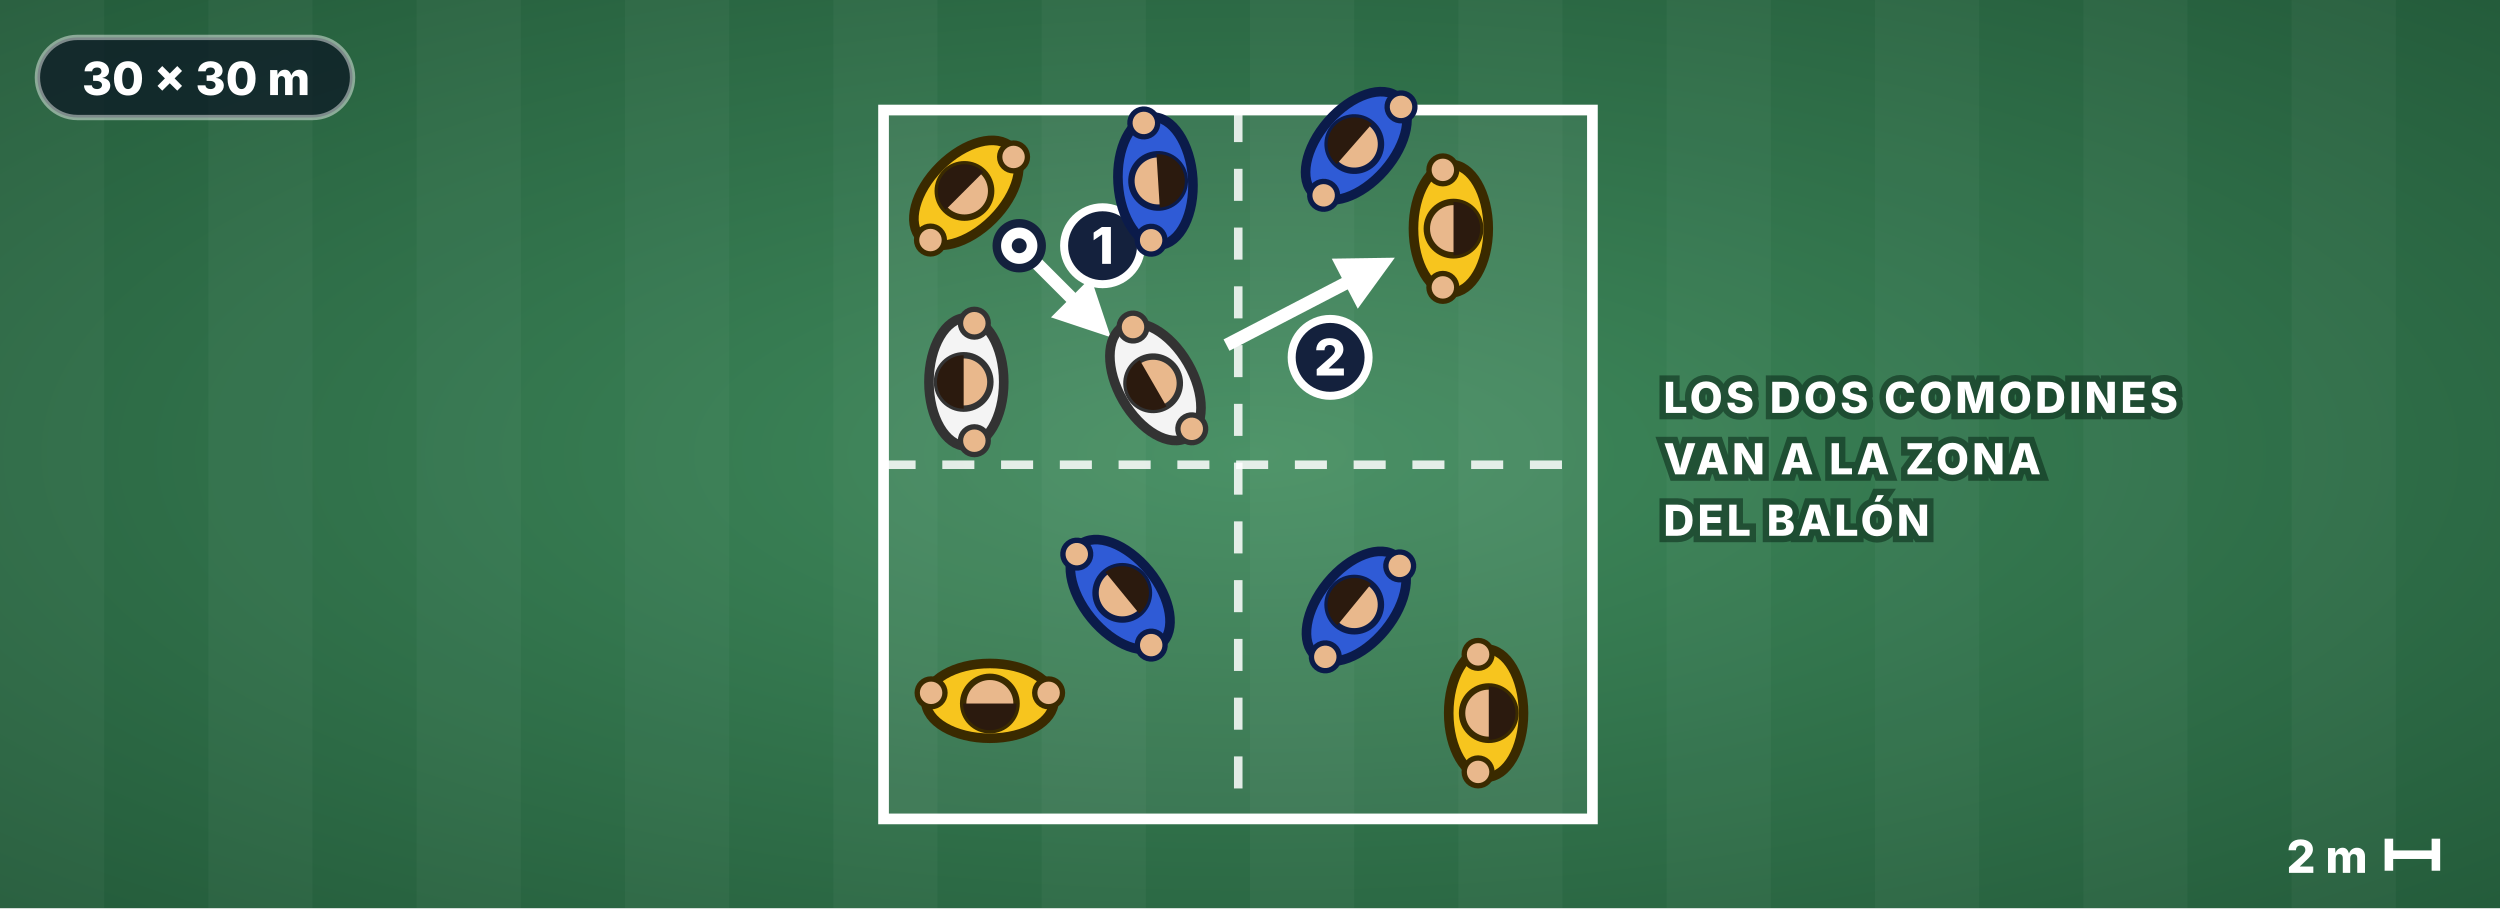
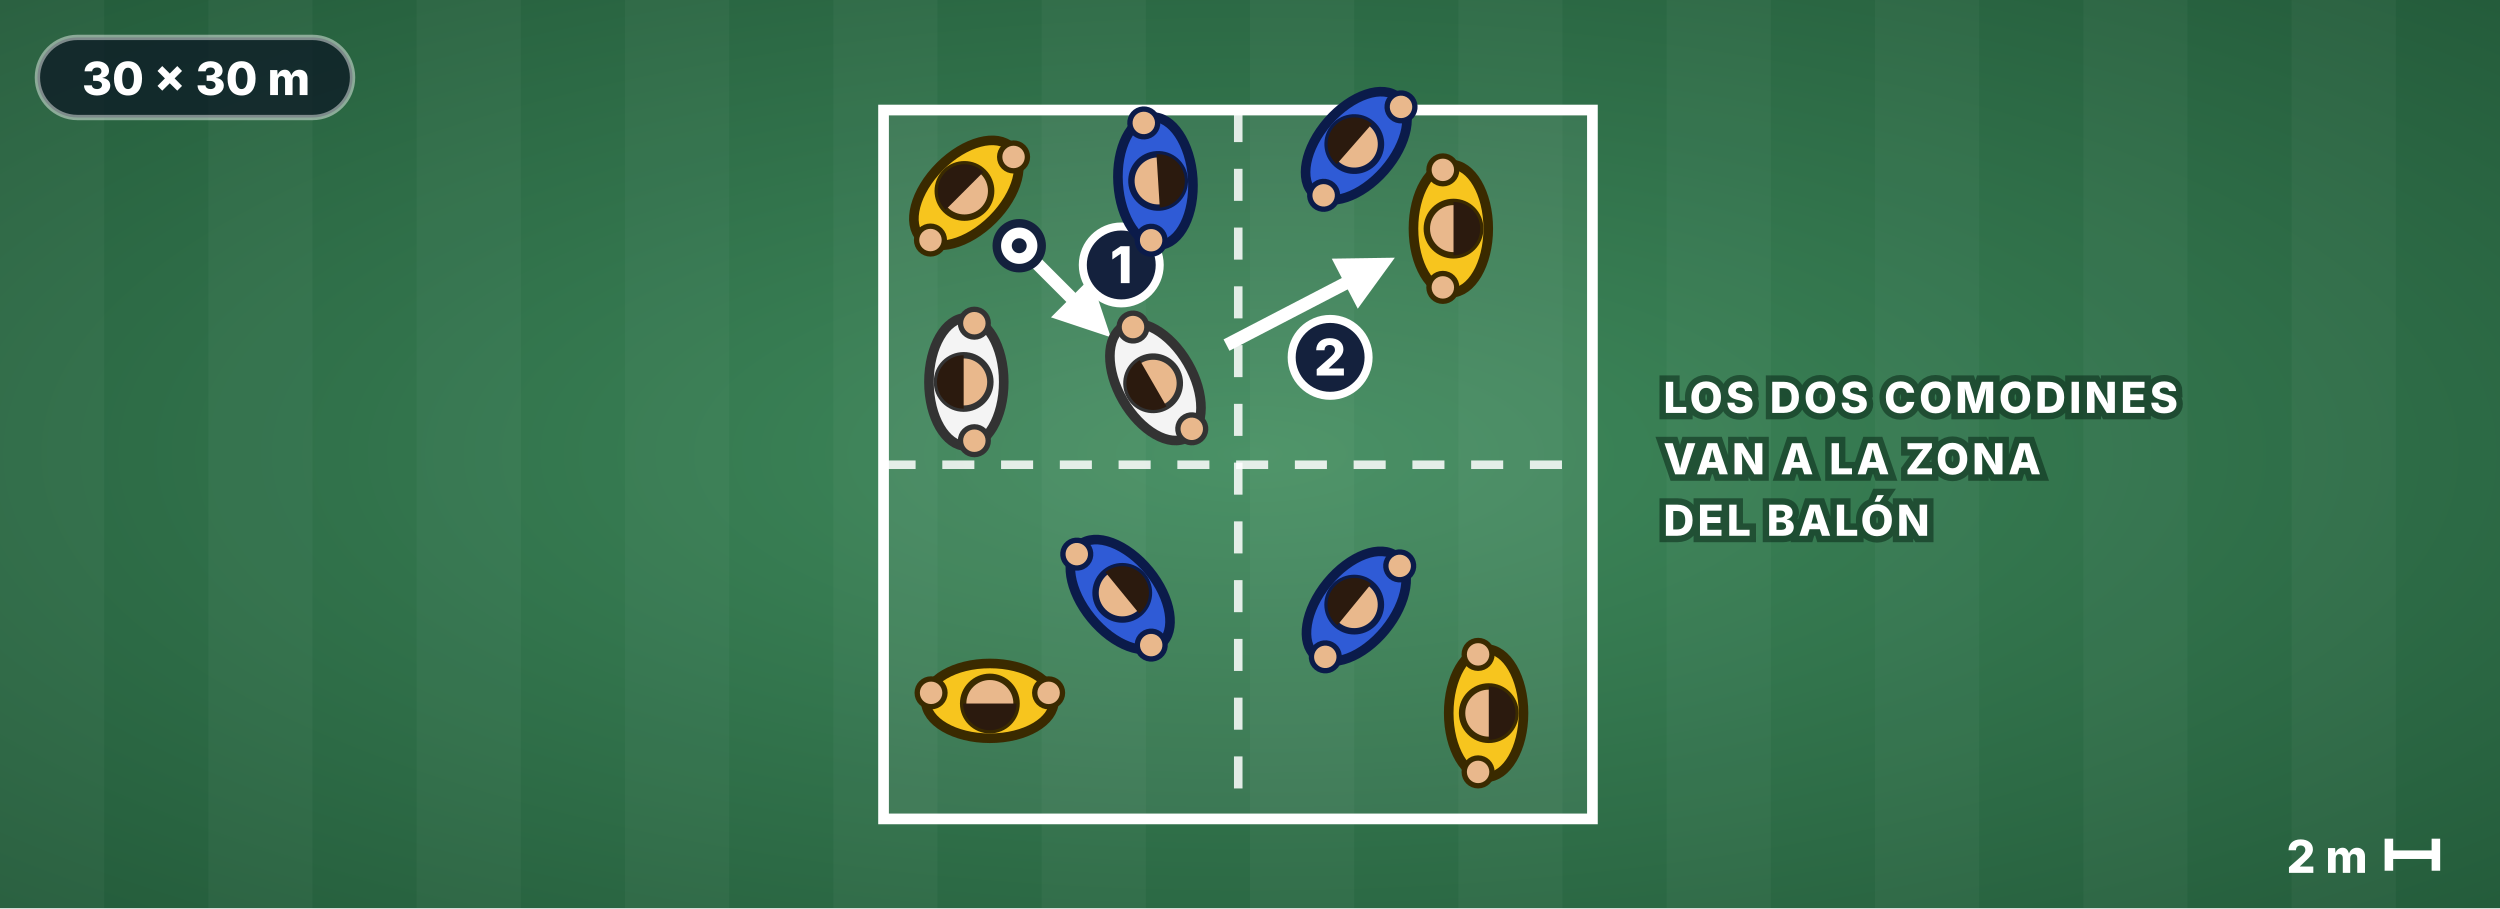
<svg xmlns="http://www.w3.org/2000/svg" viewBox="0 0 468 170" preserveAspectRatio="xMidYMid slice">
  <defs>
    <radialGradient id="g" cx="50%" cy="50%" r="70%">
      <stop offset="0" stop-color="#3f8a5c" />
      <stop offset="1" stop-color="#245c3b" />
    </radialGradient>
    <pattern id="hatch" width="6" height="6" patternUnits="userSpaceOnUse" patternTransform="rotate(45)">
      <rect width="6" height="6" fill="rgba(255,255,255,.10)" />
      <line x1="0" y1="0" x2="0" y2="6" stroke="rgba(255,255,255,.30)" stroke-width="1.6" />
    </pattern>
    <pattern id="net" width="3" height="3" patternUnits="userSpaceOnUse">
      <rect width="3" height="3" fill="rgba(255,255,255,.15)" />
      <path d="M0 0H3M0 0V3" stroke="rgba(255,255,255,.6)" stroke-width=".5" />
    </pattern>
    <marker id="ahW" viewBox="0 0 10 10" refX="7" refY="5" markerWidth="4.4" markerHeight="4.4" orient="auto">
      <path d="M0 0L10 5L0 10z" fill="#fff" />
    </marker>
    <marker id="ahB" viewBox="0 0 10 10" refX="7" refY="5" markerWidth="4.6" markerHeight="4.6" orient="auto">
      <path d="M0 0L10 5L0 10z" fill="#9fdcff" />
    </marker>
    <marker id="ahO" viewBox="0 0 10 10" refX="7" refY="5" markerWidth="4.4" markerHeight="4.4" orient="auto">
      <path d="M0 0L10 5L0 10z" fill="#ffb21e" />
    </marker>
  </defs>
  <rect width="468" height="170" fill="url(#g)" />
  <rect x="0.0" y="0" width="19.5" height="170" fill="rgba(255,255,255,.035)" />
  <rect x="39.0" y="0" width="19.5" height="170" fill="rgba(255,255,255,.035)" />
  <rect x="78.0" y="0" width="19.5" height="170" fill="rgba(255,255,255,.035)" />
  <rect x="117.0" y="0" width="19.5" height="170" fill="rgba(255,255,255,.035)" />
  <rect x="156.0" y="0" width="19.5" height="170" fill="rgba(255,255,255,.035)" />
  <rect x="195.0" y="0" width="19.5" height="170" fill="rgba(255,255,255,.035)" />
  <rect x="234.0" y="0" width="19.5" height="170" fill="rgba(255,255,255,.035)" />
  <rect x="273.0" y="0" width="19.5" height="170" fill="rgba(255,255,255,.035)" />
  <rect x="312.0" y="0" width="19.5" height="170" fill="rgba(255,255,255,.035)" />
  <rect x="351.0" y="0" width="19.5" height="170" fill="rgba(255,255,255,.035)" />
  <rect x="390.0" y="0" width="19.5" height="170" fill="rgba(255,255,255,.035)" />
  <rect x="429.0" y="0" width="19.5" height="170" fill="rgba(255,255,255,.035)" />
  <rect x="165.4" y="20.6" width="132.7" height="132.7" fill="rgba(255,255,255,.06)" stroke="#fff" stroke-width="2" />
  <line x1="231.8" y1="20.6" x2="231.8" y2="153.4" stroke="rgba(255,255,255,0.85)" stroke-width="1.6" stroke-dasharray="6 5" />
  <line x1="165.4" y1="87.0" x2="298.2" y2="87.0" stroke="rgba(255,255,255,0.85)" stroke-width="1.6" stroke-dasharray="6 5" />
  <line x1="191.5" y1="46.7" x2="205.7" y2="60.9" stroke="#fff" stroke-width="2.4" marker-end="url(#ahW)" />
  <line x1="229.6" y1="64.6" x2="258.3" y2="49.7" stroke="#fff" stroke-width="2.4" marker-end="url(#ahW)" />
  <g>
-     <circle cx="206.4" cy="46.0" r="7.2" fill="#14213d" stroke="#fff" stroke-width="1.5" />
-     <text x="206.4" y="49.4" text-anchor="middle" font-family="Inter" font-weight="800" font-size="9.5" fill="#fff">1</text>
+     <circle cx="209.9" cy="49.6" r="7.2" fill="#14213d" stroke="#fff" stroke-width="1.5" />
+     <text x="209.9" y="53.0" text-anchor="middle" font-family="Inter" font-weight="800" font-size="9.5" fill="#fff">1</text>
  </g>
  <g>
    <circle cx="249.0" cy="66.9" r="7.2" fill="#14213d" stroke="#fff" stroke-width="1.5" />
    <text x="249.0" y="70.3" text-anchor="middle" font-family="Inter" font-weight="800" font-size="9.5" fill="#fff">2</text>
  </g>
  <g transform="translate(180.9,36.1) rotate(135)">
    <ellipse cx="0" cy="0" rx="12" ry="7" fill="#f7c51e" stroke="#3a2a00" stroke-width="1.8" />
    <circle cx="-11" cy="-1.5" r="2.6" fill="#e9b88c" stroke="#3a2a00" stroke-width="1" />
    <circle cx="11" cy="-1.5" r="2.6" fill="#e9b88c" stroke="#3a2a00" stroke-width="1" />
    <circle cx="0" cy="0.5" r="5" fill="#e9b88c" stroke="#3a2a00" stroke-width="1.2" />
    <path d="M-5 0.5 A5 5 0 0 0 5 0.5 Z" fill="#2b1a0e" />
  </g>
  <circle cx="190.8" cy="46.0" r="4.2" fill="#fff" stroke="#14213d" stroke-width="1.6" />
  <circle cx="190.8" cy="46.0" r="1.4" fill="#14213d" />
  <g transform="translate(216.3,33.9) rotate(266.4237)">
    <ellipse cx="0" cy="0" rx="12" ry="7" fill="#2f5bd6" stroke="#0b1b4a" stroke-width="1.8" />
    <circle cx="-11" cy="-1.5" r="2.6" fill="#e9b88c" stroke="#0b1b4a" stroke-width="1" />
    <circle cx="11" cy="-1.5" r="2.6" fill="#e9b88c" stroke="#0b1b4a" stroke-width="1" />
    <circle cx="0" cy="0.5" r="5" fill="#e9b88c" stroke="#0b1b4a" stroke-width="1.2" />
    <path d="M-5 0.5 A5 5 0 0 0 5 0.5 Z" fill="#2b1a0e" />
  </g>
  <g transform="translate(216.3,71.5) rotate(60)">
    <ellipse cx="0" cy="0" rx="12" ry="7" fill="#f4f4f4" stroke="#333333" stroke-width="1.8" />
    <circle cx="-11" cy="-1.5" r="2.6" fill="#e9b88c" stroke="#333333" stroke-width="1" />
    <circle cx="11" cy="-1.5" r="2.6" fill="#e9b88c" stroke="#333333" stroke-width="1" />
    <circle cx="0" cy="0.5" r="5" fill="#e9b88c" stroke="#333333" stroke-width="1.2" />
    <path d="M-5 0.5 A5 5 0 0 0 5 0.5 Z" fill="#2b1a0e" />
  </g>
  <g transform="translate(180.9,71.5) rotate(90)">
    <ellipse cx="0" cy="0" rx="12" ry="7" fill="#f4f4f4" stroke="#333333" stroke-width="1.8" />
    <circle cx="-11" cy="-1.5" r="2.6" fill="#e9b88c" stroke="#333333" stroke-width="1" />
    <circle cx="11" cy="-1.5" r="2.6" fill="#e9b88c" stroke="#333333" stroke-width="1" />
    <circle cx="0" cy="0.5" r="5" fill="#e9b88c" stroke="#333333" stroke-width="1.2" />
    <path d="M-5 0.5 A5 5 0 0 0 5 0.5 Z" fill="#2b1a0e" />
  </g>
  <g transform="translate(271.6,42.8) rotate(270)">
    <ellipse cx="0" cy="0" rx="12" ry="7" fill="#f7c51e" stroke="#3a2a00" stroke-width="1.8" />
    <circle cx="-11" cy="-1.5" r="2.6" fill="#e9b88c" stroke="#3a2a00" stroke-width="1" />
    <circle cx="11" cy="-1.5" r="2.6" fill="#e9b88c" stroke="#3a2a00" stroke-width="1" />
    <circle cx="0" cy="0.5" r="5" fill="#e9b88c" stroke="#3a2a00" stroke-width="1.2" />
    <path d="M-5 0.5 A5 5 0 0 0 5 0.5 Z" fill="#2b1a0e" />
  </g>
  <g transform="translate(253.9,27.3) rotate(131.1859)">
    <ellipse cx="0" cy="0" rx="12" ry="7" fill="#2f5bd6" stroke="#0b1b4a" stroke-width="1.8" />
    <circle cx="-11" cy="-1.5" r="2.6" fill="#e9b88c" stroke="#0b1b4a" stroke-width="1" />
    <circle cx="11" cy="-1.5" r="2.6" fill="#e9b88c" stroke="#0b1b4a" stroke-width="1" />
    <circle cx="0" cy="0.5" r="5" fill="#e9b88c" stroke="#0b1b4a" stroke-width="1.2" />
    <path d="M-5 0.5 A5 5 0 0 0 5 0.5 Z" fill="#2b1a0e" />
  </g>
  <g transform="translate(185.3,131.2) rotate(0)">
    <ellipse cx="0" cy="0" rx="12" ry="7" fill="#f7c51e" stroke="#3a2a00" stroke-width="1.8" />
    <circle cx="-11" cy="-1.5" r="2.6" fill="#e9b88c" stroke="#3a2a00" stroke-width="1" />
    <circle cx="11" cy="-1.5" r="2.6" fill="#e9b88c" stroke="#3a2a00" stroke-width="1" />
    <circle cx="0" cy="0.5" r="5" fill="#e9b88c" stroke="#3a2a00" stroke-width="1.2" />
    <path d="M-5 0.5 A5 5 0 0 0 5 0.5 Z" fill="#2b1a0e" />
  </g>
  <g transform="translate(209.7,111.3) rotate(230.7106)">
    <ellipse cx="0" cy="0" rx="12" ry="7" fill="#2f5bd6" stroke="#0b1b4a" stroke-width="1.8" />
    <circle cx="-11" cy="-1.5" r="2.6" fill="#e9b88c" stroke="#0b1b4a" stroke-width="1" />
    <circle cx="11" cy="-1.5" r="2.6" fill="#e9b88c" stroke="#0b1b4a" stroke-width="1" />
    <circle cx="0" cy="0.5" r="5" fill="#e9b88c" stroke="#0b1b4a" stroke-width="1.2" />
    <path d="M-5 0.5 A5 5 0 0 0 5 0.5 Z" fill="#2b1a0e" />
  </g>
  <g transform="translate(278.2,133.5) rotate(270)">
    <ellipse cx="0" cy="0" rx="12" ry="7" fill="#f7c51e" stroke="#3a2a00" stroke-width="1.8" />
    <circle cx="-11" cy="-1.5" r="2.6" fill="#e9b88c" stroke="#3a2a00" stroke-width="1" />
    <circle cx="11" cy="-1.5" r="2.6" fill="#e9b88c" stroke="#3a2a00" stroke-width="1" />
    <circle cx="0" cy="0.5" r="5" fill="#e9b88c" stroke="#3a2a00" stroke-width="1.2" />
    <path d="M-5 0.5 A5 5 0 0 0 5 0.5 Z" fill="#2b1a0e" />
  </g>
  <g transform="translate(253.9,113.5) rotate(129.2894)">
    <ellipse cx="0" cy="0" rx="12" ry="7" fill="#2f5bd6" stroke="#0b1b4a" stroke-width="1.8" />
    <circle cx="-11" cy="-1.5" r="2.6" fill="#e9b88c" stroke="#0b1b4a" stroke-width="1" />
    <circle cx="11" cy="-1.5" r="2.6" fill="#e9b88c" stroke="#0b1b4a" stroke-width="1" />
    <circle cx="0" cy="0.5" r="5" fill="#e9b88c" stroke="#0b1b4a" stroke-width="1.2" />
    <path d="M-5 0.5 A5 5 0 0 0 5 0.5 Z" fill="#2b1a0e" />
  </g>
  <text x="311.4" y="77.3" text-anchor="start" font-family="Inter" font-weight="800" font-size="8" letter-spacing=".6" fill="#fff" paint-order="stroke" stroke="rgba(10,40,25,.55)" stroke-width="2.4">LOS DOS COMODINES</text>
  <text x="311.4" y="88.8" text-anchor="start" font-family="Inter" font-weight="800" font-size="8" letter-spacing=".6" fill="#fff" paint-order="stroke" stroke="rgba(10,40,25,.55)" stroke-width="2.4">VAN A LA ZONA</text>
  <text x="311.4" y="100.3" text-anchor="start" font-family="Inter" font-weight="800" font-size="8" letter-spacing=".6" fill="#fff" paint-order="stroke" stroke="rgba(10,40,25,.55)" stroke-width="2.4">DEL BALÓN</text>
  <rect x="7" y="7" width="59" height="15" rx="7.5" fill="rgba(10,20,35,.72)" stroke="rgba(255,255,255,.45)" />
  <text x="36.7" y="17.8" text-anchor="middle" font-family="Inter" font-weight="800" font-size="8.6" fill="#fff">30 × 30 m</text>
  <text x="443.2" y="163.4" text-anchor="end" font-family="Inter" font-weight="800" font-size="8.5" fill="#fff">2 m</text>
  <path d="M447.2 157.0 V163.0 M447.2 160.0 H456.0 M456.0 157.0 V163.0" stroke="#fff" stroke-width="1.6" />
</svg>
